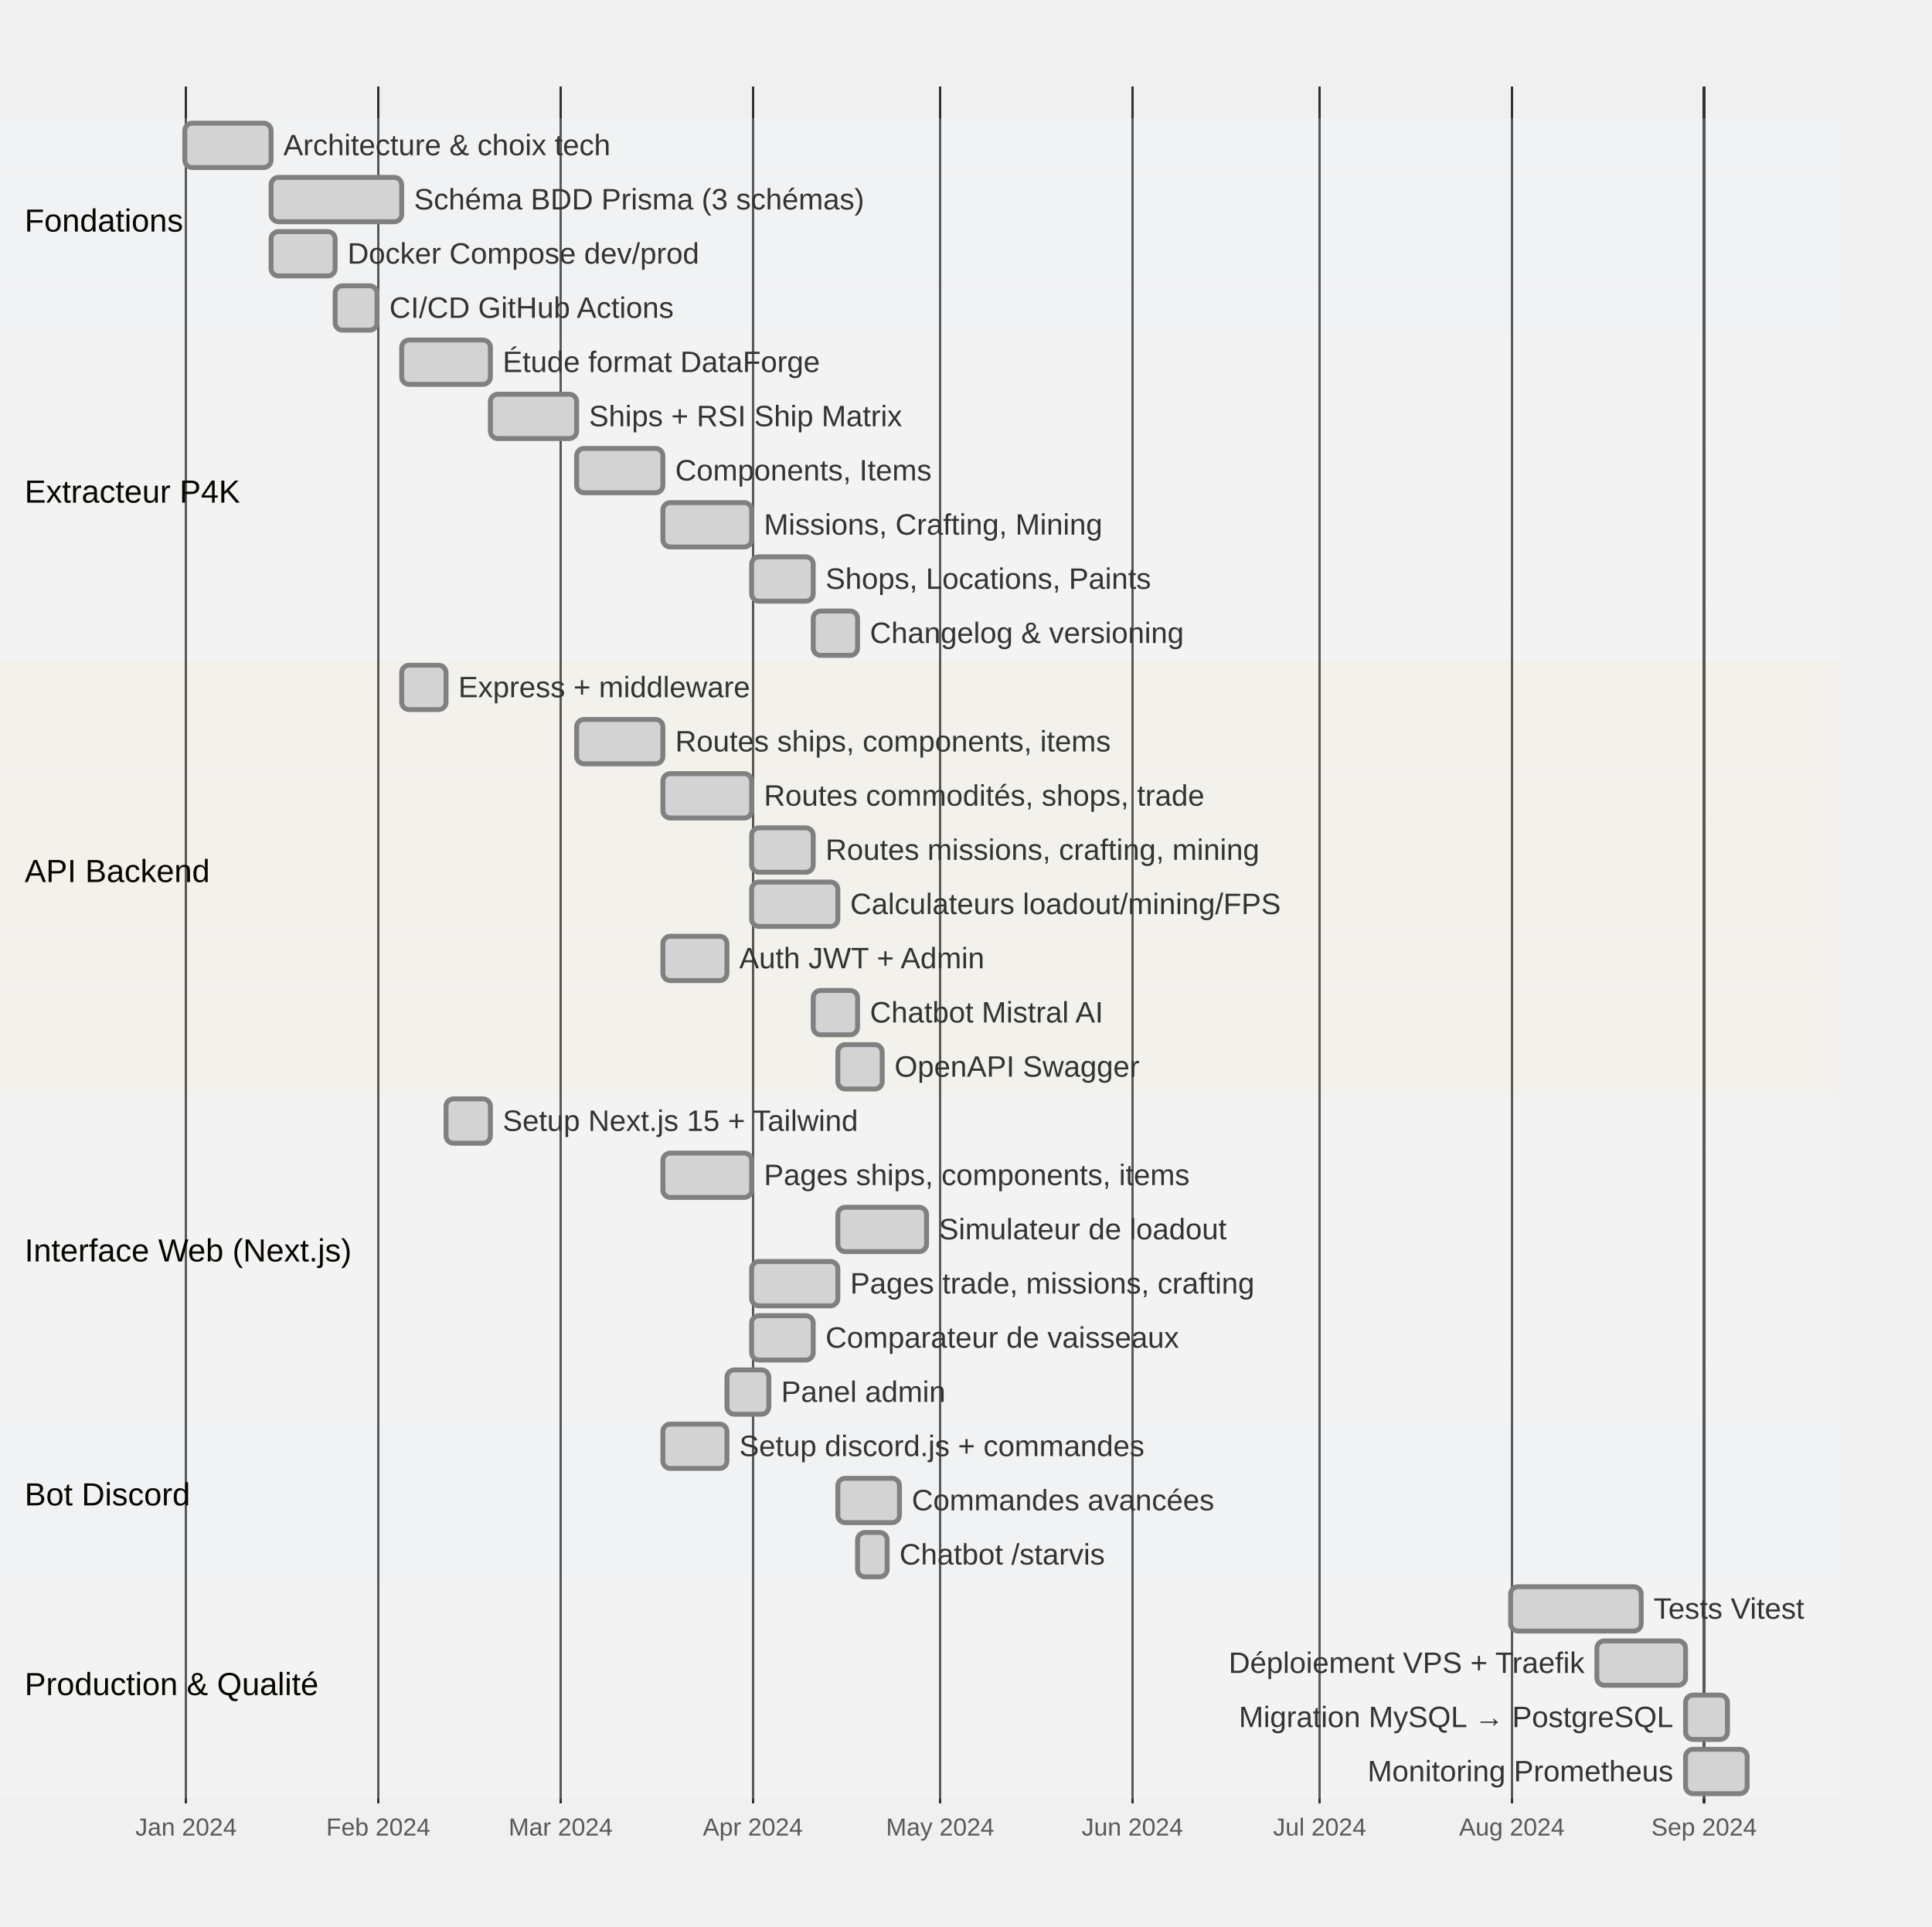
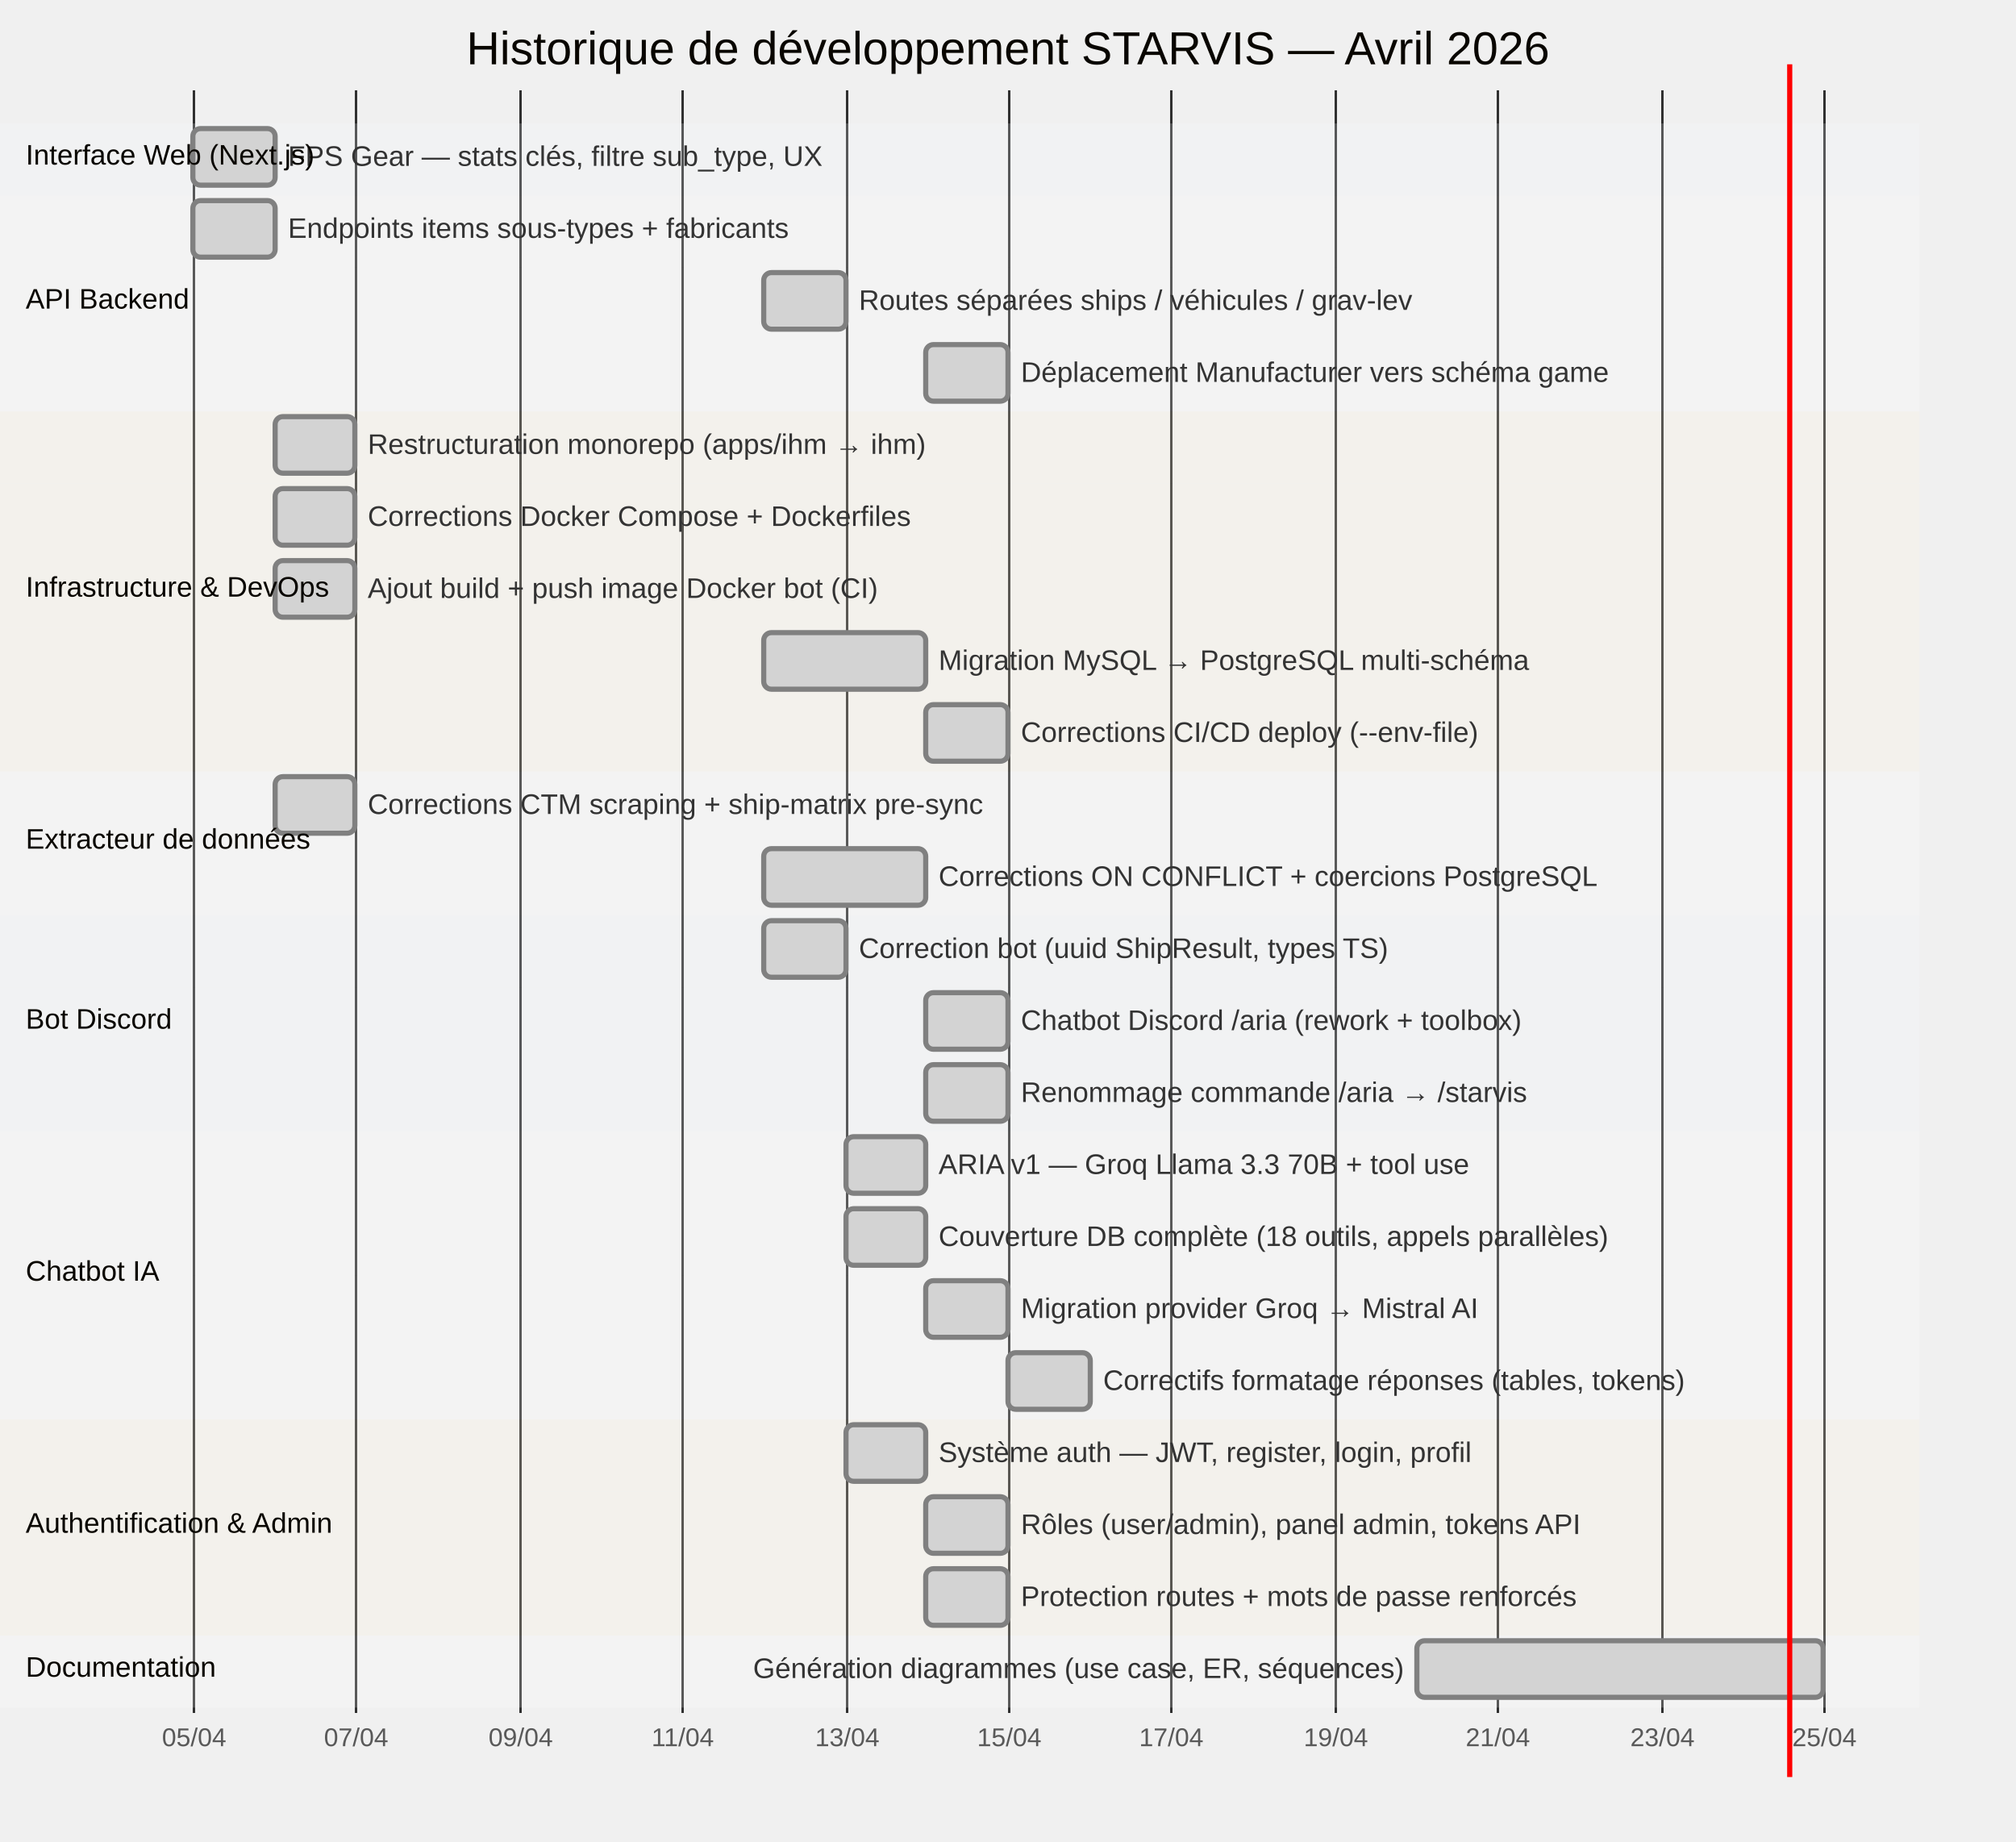
- <svg xmlns="http://www.w3.org/2000/svg" id="my-svg" width="100%" viewBox="0 0 784 782" style="max-width: 784px; background-color: rgb(255, 255, 255);" role="graphics-document document" aria-roledescription="gantt">
-   <style>#my-svg{font-family:Arial;font-size:12px;fill:#333;}@keyframes edge-animation-frame{from{stroke-dashoffset:0;}}@keyframes dash{to{stroke-dashoffset:0;}}#my-svg .edge-animation-slow{stroke-dasharray:9,5!important;stroke-dashoffset:900;animation:dash 50s linear infinite;stroke-linecap:round;}#my-svg .edge-animation-fast{stroke-dasharray:9,5!important;stroke-dashoffset:900;animation:dash 20s linear infinite;stroke-linecap:round;}#my-svg .error-icon{fill:hsl(220.588, 100%, 98.333%);}#my-svg .error-text{fill:rgb(8.5, 5.75, 0);stroke:rgb(8.5, 5.75, 0);}#my-svg .edge-thickness-normal{stroke-width:1px;}#my-svg .edge-thickness-thick{stroke-width:3.5px;}#my-svg .edge-pattern-solid{stroke-dasharray:0;}#my-svg .edge-thickness-invisible{stroke-width:0;fill:none;}#my-svg .edge-pattern-dashed{stroke-dasharray:3;}#my-svg .edge-pattern-dotted{stroke-dasharray:2;}#my-svg .marker{fill:#000000;stroke:#000000;}#my-svg .marker.cross{stroke:#000000;}#my-svg svg{font-family:Arial;font-size:12px;}#my-svg p{margin:0;}#my-svg .mermaid-main-font{font-family:Arial;}#my-svg .exclude-range{fill:#eeeeee;}#my-svg .section{stroke:none;opacity:0.2;}#my-svg .section0{fill:hsl(220.588, 100%, 98.333%);}#my-svg .section2{fill:#fff4dd;}#my-svg .section1,#my-svg .section3{fill:white;opacity:0.2;}#my-svg .sectionTitle0{fill:rgb(8.5, 5.75, 0);}#my-svg .sectionTitle1{fill:rgb(8.5, 5.75, 0);}#my-svg .sectionTitle2{fill:rgb(8.5, 5.75, 0);}#my-svg .sectionTitle3{fill:rgb(8.5, 5.75, 0);}#my-svg .sectionTitle{text-anchor:start;font-family:Arial;}#my-svg .grid .tick{stroke:lightgrey;opacity:0.8;shape-rendering:crispEdges;}#my-svg .grid .tick text{font-family:Arial;fill:#333;}#my-svg .grid path{stroke-width:0;}#my-svg .today{fill:none;stroke:red;stroke-width:2px;}#my-svg .task{stroke-width:2;}#my-svg .taskText{text-anchor:middle;font-family:Arial;}#my-svg .taskTextOutsideRight{fill:#333;text-anchor:start;font-family:Arial;}#my-svg .taskTextOutsideLeft{fill:#333;text-anchor:end;}#my-svg .task.clickable{cursor:pointer;}#my-svg .taskText.clickable{cursor:pointer;fill:#003163!important;font-weight:bold;}#my-svg .taskTextOutsideLeft.clickable{cursor:pointer;fill:#003163!important;font-weight:bold;}#my-svg .taskTextOutsideRight.clickable{cursor:pointer;fill:#003163!important;font-weight:bold;}#my-svg .taskText0,#my-svg .taskText1,#my-svg .taskText2,#my-svg .taskText3{fill:#333;}#my-svg .task0,#my-svg .task1,#my-svg .task2,#my-svg .task3{fill:#fff4dd;stroke:hsl(40.588, 60%, 83.333%);}#my-svg .taskTextOutside0,#my-svg .taskTextOutside2{fill:#333;}#my-svg .taskTextOutside1,#my-svg .taskTextOutside3{fill:#333;}#my-svg .active0,#my-svg .active1,#my-svg .active2,#my-svg .active3{fill:hsl(40.588, 100%, 100%);stroke:#fff4dd;}#my-svg .activeText0,#my-svg .activeText1,#my-svg .activeText2,#my-svg .activeText3{fill:#333!important;}#my-svg .done0,#my-svg .done1,#my-svg .done2,#my-svg .done3{stroke:grey;fill:lightgrey;stroke-width:2;}#my-svg .doneText0,#my-svg .doneText1,#my-svg .doneText2,#my-svg .doneText3{fill:#333!important;}#my-svg .doneText0.taskTextOutsideLeft,#my-svg .doneText0.taskTextOutsideRight,#my-svg .doneText1.taskTextOutsideLeft,#my-svg .doneText1.taskTextOutsideRight,#my-svg .doneText2.taskTextOutsideLeft,#my-svg .doneText2.taskTextOutsideRight,#my-svg .doneText3.taskTextOutsideLeft,#my-svg .doneText3.taskTextOutsideRight{fill:#333!important;}#my-svg .crit0,#my-svg .crit1,#my-svg .crit2,#my-svg .crit3{stroke:#ff8888;fill:red;stroke-width:2;}#my-svg .activeCrit0,#my-svg .activeCrit1,#my-svg .activeCrit2,#my-svg .activeCrit3{stroke:#ff8888;fill:hsl(40.588, 100%, 100%);stroke-width:2;}#my-svg .doneCrit0,#my-svg .doneCrit1,#my-svg .doneCrit2,#my-svg .doneCrit3{stroke:#ff8888;fill:lightgrey;stroke-width:2;cursor:pointer;shape-rendering:crispEdges;}#my-svg .milestone{transform:rotate(45deg) scale(0.8,0.8);}#my-svg .milestoneText{font-style:italic;}#my-svg .doneCritText0,#my-svg .doneCritText1,#my-svg .doneCritText2,#my-svg .doneCritText3{fill:#333!important;}#my-svg .doneCritText0.taskTextOutsideLeft,#my-svg .doneCritText0.taskTextOutsideRight,#my-svg .doneCritText1.taskTextOutsideLeft,#my-svg .doneCritText1.taskTextOutsideRight,#my-svg .doneCritText2.taskTextOutsideLeft,#my-svg .doneCritText2.taskTextOutsideRight,#my-svg .doneCritText3.taskTextOutsideLeft,#my-svg .doneCritText3.taskTextOutsideRight{fill:#333!important;}#my-svg .vert{stroke:navy;}#my-svg .vertText{font-size:15px;text-anchor:middle;fill:navy!important;}#my-svg .activeCritText0,#my-svg .activeCritText1,#my-svg .activeCritText2,#my-svg .activeCritText3{fill:#333!important;}#my-svg .titleText{text-anchor:middle;font-size:18px;fill:rgb(8.5, 5.75, 0);font-family:Arial;}#my-svg .node .neo-node{stroke:hsl(40.588, 60%, 83.333%);}#my-svg [data-look="neo"].node rect,#my-svg [data-look="neo"].cluster rect,#my-svg [data-look="neo"].node polygon{stroke:url(#my-svg-gradient);filter:drop-shadow( 1px 2px 2px rgba(185,185,185,1));}#my-svg [data-look="neo"].node path{stroke:url(#my-svg-gradient);stroke-width:1px;}#my-svg [data-look="neo"].node .outer-path{filter:drop-shadow( 1px 2px 2px rgba(185,185,185,1));}#my-svg [data-look="neo"].node .neo-line path{stroke:hsl(40.588, 60%, 83.333%);filter:none;}#my-svg [data-look="neo"].node circle{stroke:url(#my-svg-gradient);filter:drop-shadow( 1px 2px 2px rgba(185,185,185,1));}#my-svg [data-look="neo"].node circle .state-start{fill:#000000;}#my-svg [data-look="neo"].icon-shape .icon{fill:url(#my-svg-gradient);filter:drop-shadow( 1px 2px 2px rgba(185,185,185,1));}#my-svg [data-look="neo"].icon-shape .icon-neo path{stroke:url(#my-svg-gradient);filter:drop-shadow( 1px 2px 2px rgba(185,185,185,1));}#my-svg :root{--mermaid-font-family:"trebuchet ms",verdana,arial,sans-serif;}</style>
+ <svg xmlns="http://www.w3.org/2000/svg" id="my-svg" width="100%" viewBox="0 0 784 716" style="max-width: 784px; background-color: rgb(255, 255, 255);" role="graphics-document document" aria-roledescription="gantt">
+   <style>#my-svg{font-family:Arial;font-size:13px;fill:#333;}@keyframes edge-animation-frame{from{stroke-dashoffset:0;}}@keyframes dash{to{stroke-dashoffset:0;}}#my-svg .edge-animation-slow{stroke-dasharray:9,5!important;stroke-dashoffset:900;animation:dash 50s linear infinite;stroke-linecap:round;}#my-svg .edge-animation-fast{stroke-dasharray:9,5!important;stroke-dashoffset:900;animation:dash 20s linear infinite;stroke-linecap:round;}#my-svg .error-icon{fill:hsl(220.588, 100%, 98.333%);}#my-svg .error-text{fill:rgb(8.5, 5.75, 0);stroke:rgb(8.5, 5.75, 0);}#my-svg .edge-thickness-normal{stroke-width:1px;}#my-svg .edge-thickness-thick{stroke-width:3.5px;}#my-svg .edge-pattern-solid{stroke-dasharray:0;}#my-svg .edge-thickness-invisible{stroke-width:0;fill:none;}#my-svg .edge-pattern-dashed{stroke-dasharray:3;}#my-svg .edge-pattern-dotted{stroke-dasharray:2;}#my-svg .marker{fill:#000000;stroke:#000000;}#my-svg .marker.cross{stroke:#000000;}#my-svg svg{font-family:Arial;font-size:13px;}#my-svg p{margin:0;}#my-svg .mermaid-main-font{font-family:Arial;}#my-svg .exclude-range{fill:#eeeeee;}#my-svg .section{stroke:none;opacity:0.2;}#my-svg .section0{fill:hsl(220.588, 100%, 98.333%);}#my-svg .section2{fill:#fff4dd;}#my-svg .section1,#my-svg .section3{fill:white;opacity:0.2;}#my-svg .sectionTitle0{fill:rgb(8.5, 5.75, 0);}#my-svg .sectionTitle1{fill:rgb(8.5, 5.75, 0);}#my-svg .sectionTitle2{fill:rgb(8.5, 5.75, 0);}#my-svg .sectionTitle3{fill:rgb(8.5, 5.75, 0);}#my-svg .sectionTitle{text-anchor:start;font-family:Arial;}#my-svg .grid .tick{stroke:lightgrey;opacity:0.8;shape-rendering:crispEdges;}#my-svg .grid .tick text{font-family:Arial;fill:#333;}#my-svg .grid path{stroke-width:0;}#my-svg .today{fill:none;stroke:red;stroke-width:2px;}#my-svg .task{stroke-width:2;}#my-svg .taskText{text-anchor:middle;font-family:Arial;}#my-svg .taskTextOutsideRight{fill:#333;text-anchor:start;font-family:Arial;}#my-svg .taskTextOutsideLeft{fill:#333;text-anchor:end;}#my-svg .task.clickable{cursor:pointer;}#my-svg .taskText.clickable{cursor:pointer;fill:#003163!important;font-weight:bold;}#my-svg .taskTextOutsideLeft.clickable{cursor:pointer;fill:#003163!important;font-weight:bold;}#my-svg .taskTextOutsideRight.clickable{cursor:pointer;fill:#003163!important;font-weight:bold;}#my-svg .taskText0,#my-svg .taskText1,#my-svg .taskText2,#my-svg .taskText3{fill:#333;}#my-svg .task0,#my-svg .task1,#my-svg .task2,#my-svg .task3{fill:#fff4dd;stroke:hsl(40.588, 60%, 83.333%);}#my-svg .taskTextOutside0,#my-svg .taskTextOutside2{fill:#333;}#my-svg .taskTextOutside1,#my-svg .taskTextOutside3{fill:#333;}#my-svg .active0,#my-svg .active1,#my-svg .active2,#my-svg .active3{fill:hsl(40.588, 100%, 100%);stroke:#fff4dd;}#my-svg .activeText0,#my-svg .activeText1,#my-svg .activeText2,#my-svg .activeText3{fill:#333!important;}#my-svg .done0,#my-svg .done1,#my-svg .done2,#my-svg .done3{stroke:grey;fill:lightgrey;stroke-width:2;}#my-svg .doneText0,#my-svg .doneText1,#my-svg .doneText2,#my-svg .doneText3{fill:#333!important;}#my-svg .doneText0.taskTextOutsideLeft,#my-svg .doneText0.taskTextOutsideRight,#my-svg .doneText1.taskTextOutsideLeft,#my-svg .doneText1.taskTextOutsideRight,#my-svg .doneText2.taskTextOutsideLeft,#my-svg .doneText2.taskTextOutsideRight,#my-svg .doneText3.taskTextOutsideLeft,#my-svg .doneText3.taskTextOutsideRight{fill:#333!important;}#my-svg .crit0,#my-svg .crit1,#my-svg .crit2,#my-svg .crit3{stroke:#ff8888;fill:red;stroke-width:2;}#my-svg .activeCrit0,#my-svg .activeCrit1,#my-svg .activeCrit2,#my-svg .activeCrit3{stroke:#ff8888;fill:hsl(40.588, 100%, 100%);stroke-width:2;}#my-svg .doneCrit0,#my-svg .doneCrit1,#my-svg .doneCrit2,#my-svg .doneCrit3{stroke:#ff8888;fill:lightgrey;stroke-width:2;cursor:pointer;shape-rendering:crispEdges;}#my-svg .milestone{transform:rotate(45deg) scale(0.8,0.8);}#my-svg .milestoneText{font-style:italic;}#my-svg .doneCritText0,#my-svg .doneCritText1,#my-svg .doneCritText2,#my-svg .doneCritText3{fill:#333!important;}#my-svg .doneCritText0.taskTextOutsideLeft,#my-svg .doneCritText0.taskTextOutsideRight,#my-svg .doneCritText1.taskTextOutsideLeft,#my-svg .doneCritText1.taskTextOutsideRight,#my-svg .doneCritText2.taskTextOutsideLeft,#my-svg .doneCritText2.taskTextOutsideRight,#my-svg .doneCritText3.taskTextOutsideLeft,#my-svg .doneCritText3.taskTextOutsideRight{fill:#333!important;}#my-svg .vert{stroke:navy;}#my-svg .vertText{font-size:15px;text-anchor:middle;fill:navy!important;}#my-svg .activeCritText0,#my-svg .activeCritText1,#my-svg .activeCritText2,#my-svg .activeCritText3{fill:#333!important;}#my-svg .titleText{text-anchor:middle;font-size:18px;fill:rgb(8.5, 5.75, 0);font-family:Arial;}#my-svg .node .neo-node{stroke:hsl(40.588, 60%, 83.333%);}#my-svg [data-look="neo"].node rect,#my-svg [data-look="neo"].cluster rect,#my-svg [data-look="neo"].node polygon{stroke:url(#my-svg-gradient);filter:drop-shadow( 1px 2px 2px rgba(185,185,185,1));}#my-svg [data-look="neo"].node path{stroke:url(#my-svg-gradient);stroke-width:1px;}#my-svg [data-look="neo"].node .outer-path{filter:drop-shadow( 1px 2px 2px rgba(185,185,185,1));}#my-svg [data-look="neo"].node .neo-line path{stroke:hsl(40.588, 60%, 83.333%);filter:none;}#my-svg [data-look="neo"].node circle{stroke:url(#my-svg-gradient);filter:drop-shadow( 1px 2px 2px rgba(185,185,185,1));}#my-svg [data-look="neo"].node circle .state-start{fill:#000000;}#my-svg [data-look="neo"].icon-shape .icon{fill:url(#my-svg-gradient);filter:drop-shadow( 1px 2px 2px rgba(185,185,185,1));}#my-svg [data-look="neo"].icon-shape .icon-neo path{stroke:url(#my-svg-gradient);filter:drop-shadow( 1px 2px 2px rgba(185,185,185,1));}#my-svg :root{--mermaid-font-family:"trebuchet ms",verdana,arial,sans-serif;}</style>
  <g />
-   <g class="grid" transform="translate(75, 732)" fill="none" font-size="10" font-family="sans-serif" text-anchor="middle">
-     <path class="domain" stroke="currentColor" d="M0.5,-697V0.5H634.5V-697" />
+   <g class="grid" transform="translate(75, 666)" fill="none" font-size="10" font-family="sans-serif" text-anchor="middle">
+     <path class="domain" stroke="currentColor" d="M0.5,-631V0.5H634.5V-631" />
    <g class="tick" opacity="1" transform="translate(0.5,0)">
-       <line stroke="currentColor" y2="-697" />
-       <text fill="#000" y="3" dy="1em" stroke="none" font-size="10" style="text-anchor: middle;"> Jan 2024</text>
+       <line stroke="currentColor" y2="-631" />
+       <text fill="#000" y="3" dy="1em" stroke="none" font-size="10" style="text-anchor: middle;"> 05/04</text>
    </g>
-     <g class="tick" opacity="1" transform="translate(78.5,0)">
-       <line stroke="currentColor" y2="-697" />
-       <text fill="#000" y="3" dy="1em" stroke="none" font-size="10" style="text-anchor: middle;"> Feb 2024</text>
+     <g class="tick" opacity="1" transform="translate(63.5,0)">
+       <line stroke="currentColor" y2="-631" />
+       <text fill="#000" y="3" dy="1em" stroke="none" font-size="10" style="text-anchor: middle;"> 07/04</text>
    </g>
-     <g class="tick" opacity="1" transform="translate(152.5,0)">
-       <line stroke="currentColor" y2="-697" />
-       <text fill="#000" y="3" dy="1em" stroke="none" font-size="10" style="text-anchor: middle;"> Mar 2024</text>
+     <g class="tick" opacity="1" transform="translate(127.5,0)">
+       <line stroke="currentColor" y2="-631" />
+       <text fill="#000" y="3" dy="1em" stroke="none" font-size="10" style="text-anchor: middle;"> 09/04</text>
    </g>
-     <g class="tick" opacity="1" transform="translate(230.5,0)">
-       <line stroke="currentColor" y2="-697" />
-       <text fill="#000" y="3" dy="1em" stroke="none" font-size="10" style="text-anchor: middle;"> Apr 2024</text>
+     <g class="tick" opacity="1" transform="translate(190.5,0)">
+       <line stroke="currentColor" y2="-631" />
+       <text fill="#000" y="3" dy="1em" stroke="none" font-size="10" style="text-anchor: middle;"> 11/04</text>
    </g>
-     <g class="tick" opacity="1" transform="translate(306.5,0)">
-       <line stroke="currentColor" y2="-697" />
-       <text fill="#000" y="3" dy="1em" stroke="none" font-size="10" style="text-anchor: middle;"> May 2024</text>
+     <g class="tick" opacity="1" transform="translate(254.5,0)">
+       <line stroke="currentColor" y2="-631" />
+       <text fill="#000" y="3" dy="1em" stroke="none" font-size="10" style="text-anchor: middle;"> 13/04</text>
    </g>
-     <g class="tick" opacity="1" transform="translate(384.5,0)">
-       <line stroke="currentColor" y2="-697" />
-       <text fill="#000" y="3" dy="1em" stroke="none" font-size="10" style="text-anchor: middle;"> Jun 2024</text>
+     <g class="tick" opacity="1" transform="translate(317.5,0)">
+       <line stroke="currentColor" y2="-631" />
+       <text fill="#000" y="3" dy="1em" stroke="none" font-size="10" style="text-anchor: middle;"> 15/04</text>
    </g>
-     <g class="tick" opacity="1" transform="translate(460.5,0)">
-       <line stroke="currentColor" y2="-697" />
-       <text fill="#000" y="3" dy="1em" stroke="none" font-size="10" style="text-anchor: middle;"> Jul 2024</text>
+     <g class="tick" opacity="1" transform="translate(380.5,0)">
+       <line stroke="currentColor" y2="-631" />
+       <text fill="#000" y="3" dy="1em" stroke="none" font-size="10" style="text-anchor: middle;"> 17/04</text>
    </g>
-     <g class="tick" opacity="1" transform="translate(538.5,0)">
-       <line stroke="currentColor" y2="-697" />
-       <text fill="#000" y="3" dy="1em" stroke="none" font-size="10" style="text-anchor: middle;"> Aug 2024</text>
+     <g class="tick" opacity="1" transform="translate(444.5,0)">
+       <line stroke="currentColor" y2="-631" />
+       <text fill="#000" y="3" dy="1em" stroke="none" font-size="10" style="text-anchor: middle;"> 19/04</text>
    </g>
-     <g class="tick" opacity="1" transform="translate(616.5,0)">
-       <line stroke="currentColor" y2="-697" />
-       <text fill="#000" y="3" dy="1em" stroke="none" font-size="10" style="text-anchor: middle;"> Sep 2024</text>
+     <g class="tick" opacity="1" transform="translate(507.5,0)">
+       <line stroke="currentColor" y2="-631" />
+       <text fill="#000" y="3" dy="1em" stroke="none" font-size="10" style="text-anchor: middle;"> 21/04</text>
+     </g>
+     <g class="tick" opacity="1" transform="translate(571.5,0)">
+       <line stroke="currentColor" y2="-631" />
+       <text fill="#000" y="3" dy="1em" stroke="none" font-size="10" style="text-anchor: middle;"> 23/04</text>
+     </g>
+     <g class="tick" opacity="1" transform="translate(634.5,0)">
+       <line stroke="currentColor" y2="-631" />
+       <text fill="#000" y="3" dy="1em" stroke="none" font-size="10" style="text-anchor: middle;"> 25/04</text>
    </g>
  </g>
  <g>
-     <rect x="0" y="48" width="746.5" height="22" class="section section0" />
-     <rect x="0" y="70" width="746.5" height="22" class="section section0" />
-     <rect x="0" y="92" width="746.5" height="22" class="section section0" />
-     <rect x="0" y="114" width="746.5" height="22" class="section section0" />
-     <rect x="0" y="136" width="746.5" height="22" class="section section1" />
-     <rect x="0" y="268" width="746.5" height="22" class="section section2" />
-     <rect x="0" y="444" width="746.5" height="22" class="section section3" />
-     <rect x="0" y="158" width="746.5" height="22" class="section section1" />
-     <rect x="0" y="180" width="746.5" height="22" class="section section1" />
-     <rect x="0" y="290" width="746.5" height="22" class="section section2" />
-     <rect x="0" y="202" width="746.5" height="22" class="section section1" />
-     <rect x="0" y="312" width="746.5" height="22" class="section section2" />
-     <rect x="0" y="378" width="746.5" height="22" class="section section2" />
-     <rect x="0" y="466" width="746.5" height="22" class="section section3" />
-     <rect x="0" y="576" width="746.5" height="22" class="section section0" />
-     <rect x="0" y="554" width="746.5" height="22" class="section section3" />
-     <rect x="0" y="224" width="746.5" height="22" class="section section1" />
-     <rect x="0" y="334" width="746.5" height="22" class="section section2" />
-     <rect x="0" y="356" width="746.5" height="22" class="section section2" />
-     <rect x="0" y="510" width="746.5" height="22" class="section section3" />
-     <rect x="0" y="532" width="746.5" height="22" class="section section3" />
-     <rect x="0" y="246" width="746.5" height="22" class="section section1" />
-     <rect x="0" y="400" width="746.5" height="22" class="section section2" />
-     <rect x="0" y="422" width="746.5" height="22" class="section section2" />
-     <rect x="0" y="488" width="746.5" height="22" class="section section3" />
-     <rect x="0" y="598" width="746.5" height="22" class="section section0" />
-     <rect x="0" y="620" width="746.5" height="22" class="section section0" />
-     <rect x="0" y="642" width="746.5" height="22" class="section section1" />
-     <rect x="0" y="664" width="746.5" height="22" class="section section1" />
-     <rect x="0" y="686" width="746.5" height="22" class="section section1" />
-     <rect x="0" y="708" width="746.5" height="22" class="section section1" />
+     <rect x="0" y="48" width="746.5" height="28" class="section section0" />
+     <rect x="0" y="76" width="746.5" height="28" class="section section1" />
+     <rect x="0" y="160" width="746.5" height="28" class="section section2" />
+     <rect x="0" y="188" width="746.5" height="28" class="section section2" />
+     <rect x="0" y="216" width="746.5" height="28" class="section section2" />
+     <rect x="0" y="300" width="746.5" height="28" class="section section3" />
+     <rect x="0" y="104" width="746.5" height="28" class="section section1" />
+     <rect x="0" y="244" width="746.5" height="28" class="section section2" />
+     <rect x="0" y="328" width="746.5" height="28" class="section section3" />
+     <rect x="0" y="356" width="746.5" height="28" class="section section0" />
+     <rect x="0" y="440" width="746.5" height="28" class="section section1" />
+     <rect x="0" y="468" width="746.5" height="28" class="section section1" />
+     <rect x="0" y="552" width="746.5" height="28" class="section section2" />
+     <rect x="0" y="132" width="746.5" height="28" class="section section1" />
+     <rect x="0" y="272" width="746.5" height="28" class="section section2" />
+     <rect x="0" y="384" width="746.5" height="28" class="section section0" />
+     <rect x="0" y="412" width="746.5" height="28" class="section section0" />
+     <rect x="0" y="496" width="746.5" height="28" class="section section1" />
+     <rect x="0" y="580" width="746.5" height="28" class="section section2" />
+     <rect x="0" y="608" width="746.5" height="28" class="section section2" />
+     <rect x="0" y="524" width="746.5" height="28" class="section section1" />
+     <rect x="0" y="636" width="746.5" height="28" class="section section3" />
  </g>
  <g>
-     <rect id="my-svg-arch" rx="3" ry="3" x="75" y="50" width="35" height="18" transform-origin="92.5px 59px" class="task done0" />
-     <rect id="my-svg-db" rx="3" ry="3" x="110" y="72" width="53" height="18" transform-origin="136.5px 81px" class="task done0" />
-     <rect id="my-svg-docker" rx="3" ry="3" x="110" y="94" width="26" height="18" transform-origin="123px 103px" class="task done0" />
-     <rect id="my-svg-cicd" rx="3" ry="3" x="136" y="116" width="17" height="18" transform-origin="144.5px 125px" class="task done0" />
-     <rect id="my-svg-p4k" rx="3" ry="3" x="163" y="138" width="36" height="18" transform-origin="181px 147px" class="task done1" />
-     <rect id="my-svg-api1" rx="3" ry="3" x="163" y="270" width="18" height="18" transform-origin="172px 279px" class="task done2" />
-     <rect id="my-svg-ihm1" rx="3" ry="3" x="181" y="446" width="18" height="18" transform-origin="190px 455px" class="task done3" />
-     <rect id="my-svg-ext1" rx="3" ry="3" x="199" y="160" width="35" height="18" transform-origin="216.5px 169px" class="task done1" />
-     <rect id="my-svg-ext2" rx="3" ry="3" x="234" y="182" width="35" height="18" transform-origin="251.5px 191px" class="task done1" />
-     <rect id="my-svg-api2" rx="3" ry="3" x="234" y="292" width="35" height="18" transform-origin="251.5px 301px" class="task done2" />
-     <rect id="my-svg-ext3" rx="3" ry="3" x="269" y="204" width="36" height="18" transform-origin="287px 213px" class="task done1" />
-     <rect id="my-svg-api3" rx="3" ry="3" x="269" y="314" width="36" height="18" transform-origin="287px 323px" class="task done2" />
-     <rect id="my-svg-auth" rx="3" ry="3" x="269" y="380" width="26" height="18" transform-origin="282px 389px" class="task done2" />
-     <rect id="my-svg-ihm2" rx="3" ry="3" x="269" y="468" width="36" height="18" transform-origin="287px 477px" class="task done3" />
-     <rect id="my-svg-bot1" rx="3" ry="3" x="269" y="578" width="26" height="18" transform-origin="282px 587px" class="task done0" />
-     <rect id="my-svg-ihm6" rx="3" ry="3" x="295" y="556" width="17" height="18" transform-origin="303.5px 565px" class="task done3" />
-     <rect id="my-svg-ext4" rx="3" ry="3" x="305" y="226" width="25" height="18" transform-origin="317.5px 235px" class="task done1" />
-     <rect id="my-svg-api4" rx="3" ry="3" x="305" y="336" width="25" height="18" transform-origin="317.5px 345px" class="task done2" />
-     <rect id="my-svg-api5" rx="3" ry="3" x="305" y="358" width="35" height="18" transform-origin="322.5px 367px" class="task done2" />
-     <rect id="my-svg-ihm4" rx="3" ry="3" x="305" y="512" width="35" height="18" transform-origin="322.5px 521px" class="task done3" />
-     <rect id="my-svg-ihm5" rx="3" ry="3" x="305" y="534" width="25" height="18" transform-origin="317.5px 543px" class="task done3" />
-     <rect id="my-svg-chg" rx="3" ry="3" x="330" y="248" width="18" height="18" transform-origin="339px 257px" class="task done1" />
-     <rect id="my-svg-chat" rx="3" ry="3" x="330" y="402" width="18" height="18" transform-origin="339px 411px" class="task done2" />
-     <rect id="my-svg-swag" rx="3" ry="3" x="340" y="424" width="18" height="18" transform-origin="349px 433px" class="task done2" />
-     <rect id="my-svg-ihm3" rx="3" ry="3" x="340" y="490" width="36" height="18" transform-origin="358px 499px" class="task done3" />
-     <rect id="my-svg-bot2" rx="3" ry="3" x="340" y="600" width="25" height="18" transform-origin="352.5px 609px" class="task done0" />
-     <rect id="my-svg-bot3" rx="3" ry="3" x="348" y="622" width="12" height="18" transform-origin="354px 631px" class="task done0" />
-     <rect id="my-svg-tests" rx="3" ry="3" x="613" y="644" width="53" height="18" transform-origin="639.5px 653px" class="task done1" />
-     <rect id="my-svg-dep" rx="3" ry="3" x="648" y="666" width="36" height="18" transform-origin="666px 675px" class="task done1" />
-     <rect id="my-svg-mig" rx="3" ry="3" x="684" y="688" width="17" height="18" transform-origin="692.5px 697px" class="task done1" />
-     <rect id="my-svg-mon" rx="3" ry="3" x="684" y="710" width="25" height="18" transform-origin="696.5px 719px" class="task done1" />
-     <text id="my-svg-arch-text" font-size="12" x="115" y="63" class="taskTextOutsideRight taskTextOutside0  doneText0 width-132.734375">Architecture &amp; choix tech         </text>
-     <text id="my-svg-db-text" font-size="12" x="168" y="85" class="taskTextOutsideRight taskTextOutside0  doneText0 width-182.71875">Schéma BDD Prisma (3 schémas)     </text>
-     <text id="my-svg-docker-text" font-size="12" x="141" y="107" class="taskTextOutsideRight taskTextOutside0  doneText0 width-142.734375">Docker Compose dev/prod            </text>
-     <text id="my-svg-cicd-text" font-size="12" x="158" y="129" class="taskTextOutsideRight taskTextOutside0  doneText0 width-115.375">CI/CD GitHub Actions               </text>
-     <text id="my-svg-p4k-text" font-size="12" x="204" y="151" class="taskTextOutsideRight taskTextOutside1  doneText1 width-129.056640625">Étude format DataForge             </text>
-     <text id="my-svg-api1-text" font-size="12" x="186" y="283" class="taskTextOutsideRight taskTextOutside2  doneText2 width-118.708984375">Express + middleware               </text>
-     <text id="my-svg-ihm1-text" font-size="12" x="204" y="459" class="taskTextOutsideRight taskTextOutside3  doneText3 width-144.203125">Setup Next.js 15 + Tailwind        </text>
-     <text id="my-svg-ext1-text" font-size="12" x="239" y="173" class="taskTextOutsideRight taskTextOutside1  doneText1 width-127.0625">Ships + RSI Ship Matrix            </text>
-     <text id="my-svg-ext2-text" font-size="12" x="274" y="195" class="taskTextOutsideRight taskTextOutside1  doneText1 width-104.046875">Components, Items                  </text>
-     <text id="my-svg-api2-text" font-size="12" x="274" y="305" class="taskTextOutsideRight taskTextOutside2  doneText2 width-176.75">Routes ships, components, items    </text>
-     <text id="my-svg-ext3-text" font-size="12" x="310" y="217" class="taskTextOutsideRight taskTextOutside1  doneText1 width-137.390625">Missions, Crafting, Mining         </text>
-     <text id="my-svg-api3-text" font-size="12" x="310" y="327" class="taskTextOutsideRight taskTextOutside2  doneText2 width-179.078125">Routes commodités, shops, trade    </text>
-     <text id="my-svg-auth-text" font-size="12" x="300" y="393" class="taskTextOutsideRight taskTextOutside2  doneText2 width-99.5">Auth JWT + Admin                   </text>
-     <text id="my-svg-ihm2-text" font-size="12" x="310" y="481" class="taskTextOutsideRight taskTextOutside3  doneText3 width-172.765625">Pages ships, components, items     </text>
-     <text id="my-svg-bot1-text" font-size="12" x="300" y="591" class="taskTextOutsideRight taskTextOutside0  doneText0 width-164.421875">Setup discord.js + commandes       </text>
-     <text id="my-svg-ihm6-text" font-size="12" x="317" y="569" class="taskTextOutsideRight taskTextOutside3  doneText3 width-66.71875">Panel admin                        </text>
-     <text id="my-svg-ext4-text" font-size="12" x="335" y="239" class="taskTextOutsideRight taskTextOutside1  doneText1 width-132.09375">Shops, Locations, Paints           </text>
-     <text id="my-svg-api4-text" font-size="12" x="335" y="349" class="taskTextOutsideRight taskTextOutside2  doneText2 width-176.078125">Routes missions, crafting, mining  </text>
-     <text id="my-svg-api5-text" font-size="12" x="345" y="371" class="taskTextOutsideRight taskTextOutside2  doneText2 width-174.765625">Calculateurs loadout/mining/FPS    </text>
-     <text id="my-svg-ihm4-text" font-size="12" x="345" y="525" class="taskTextOutsideRight taskTextOutside3  doneText3 width-164.078125">Pages trade, missions, crafting    </text>
-     <text id="my-svg-ihm5-text" font-size="12" x="335" y="547" class="taskTextOutsideRight taskTextOutside3  doneText3 width-143.421875">Comparateur de vaisseaux           </text>
-     <text id="my-svg-chg-text" font-size="12" x="353" y="261" class="taskTextOutsideRight taskTextOutside1  doneText1 width-127.421875">Changelog &amp; versioning             </text>
-     <text id="my-svg-chat-text" font-size="12" x="353" y="415" class="taskTextOutsideRight taskTextOutside2  doneText2 width-94.71875">Chatbot Mistral AI                 </text>
-     <text id="my-svg-swag-text" font-size="12" x="363" y="437" class="taskTextOutsideRight taskTextOutside2  doneText2 width-99.40625">OpenAPI Swagger                    </text>
-     <text id="my-svg-ihm3-text" font-size="12" x="381" y="503" class="taskTextOutsideRight taskTextOutside3  doneText3 width-117.408203125">Simulateur de loadout              </text>
-     <text id="my-svg-bot2-text" font-size="12" x="370" y="613" class="taskTextOutsideRight taskTextOutside0  doneText0 width-122.734375">Commandes avancées                 </text>
-     <text id="my-svg-bot3-text" font-size="12" x="365" y="635" class="taskTextOutsideRight taskTextOutside0  doneText0 width-83.375">Chatbot /starvis                   </text>
-     <text id="my-svg-tests-text" font-size="12" x="671" y="657" class="taskTextOutsideRight taskTextOutside1  doneText1 width-61.802734375">Tests Vitest                       </text>
-     <text id="my-svg-dep-text" font-size="12" x="643" y="679" class="taskTextOutsideLeft taskTextOutside1  doneText1">Déploiement VPS + Traefik          </text>
-     <text id="my-svg-mig-text" font-size="12" x="679" y="701" class="taskTextOutsideLeft taskTextOutside1  doneText1">Migration MySQL → PostgreSQL       </text>
-     <text id="my-svg-mon-text" font-size="12" x="679" y="723" class="taskTextOutsideLeft taskTextOutside1  doneText1">Monitoring Prometheus              </text>
+     <rect id="my-svg-ihm1" rx="3" ry="3" x="75" y="50" width="32" height="22" transform-origin="91px 61px" class="task done0" />
+     <rect id="my-svg-api1" rx="3" ry="3" x="75" y="78" width="32" height="22" transform-origin="91px 89px" class="task done1" />
+     <rect id="my-svg-inf1" rx="3" ry="3" x="107" y="162" width="31" height="22" transform-origin="122.5px 173px" class="task done2" />
+     <rect id="my-svg-inf2" rx="3" ry="3" x="107" y="190" width="31" height="22" transform-origin="122.5px 201px" class="task done2" />
+     <rect id="my-svg-inf3" rx="3" ry="3" x="107" y="218" width="31" height="22" transform-origin="122.5px 229px" class="task done2" />
+     <rect id="my-svg-ext1" rx="3" ry="3" x="107" y="302" width="31" height="22" transform-origin="122.5px 313px" class="task done3" />
+     <rect id="my-svg-api2" rx="3" ry="3" x="297" y="106" width="32" height="22" transform-origin="313px 117px" class="task done1" />
+     <rect id="my-svg-inf4" rx="3" ry="3" x="297" y="246" width="63" height="22" transform-origin="328.5px 257px" class="task done2" />
+     <rect id="my-svg-ext2" rx="3" ry="3" x="297" y="330" width="63" height="22" transform-origin="328.5px 341px" class="task done3" />
+     <rect id="my-svg-bot1" rx="3" ry="3" x="297" y="358" width="32" height="22" transform-origin="313px 369px" class="task done0" />
+     <rect id="my-svg-cha1" rx="3" ry="3" x="329" y="442" width="31" height="22" transform-origin="344.5px 453px" class="task done1" />
+     <rect id="my-svg-cha2" rx="3" ry="3" x="329" y="470" width="31" height="22" transform-origin="344.5px 481px" class="task done1" />
+     <rect id="my-svg-aut1" rx="3" ry="3" x="329" y="554" width="31" height="22" transform-origin="344.5px 565px" class="task done2" />
+     <rect id="my-svg-api3" rx="3" ry="3" x="360" y="134" width="32" height="22" transform-origin="376px 145px" class="task done1" />
+     <rect id="my-svg-inf5" rx="3" ry="3" x="360" y="274" width="32" height="22" transform-origin="376px 285px" class="task done2" />
+     <rect id="my-svg-bot2" rx="3" ry="3" x="360" y="386" width="32" height="22" transform-origin="376px 397px" class="task done0" />
+     <rect id="my-svg-bot3" rx="3" ry="3" x="360" y="414" width="32" height="22" transform-origin="376px 425px" class="task done0" />
+     <rect id="my-svg-cha3" rx="3" ry="3" x="360" y="498" width="32" height="22" transform-origin="376px 509px" class="task done1" />
+     <rect id="my-svg-aut2" rx="3" ry="3" x="360" y="582" width="32" height="22" transform-origin="376px 593px" class="task done2" />
+     <rect id="my-svg-aut3" rx="3" ry="3" x="360" y="610" width="32" height="22" transform-origin="376px 621px" class="task done2" />
+     <rect id="my-svg-cha4" rx="3" ry="3" x="392" y="526" width="32" height="22" transform-origin="408px 537px" class="task done1" />
+     <rect id="my-svg-doc1" rx="3" ry="3" x="551" y="638" width="158" height="22" transform-origin="630px 649px" class="task done3" />
+     <text id="my-svg-ihm1-text" font-size="11" x="112" y="64.5" class="taskTextOutsideRight taskTextOutside0  doneText0 width-208.513671875">FPS Gear — stats clés, filtre sub_type, UX          </text>
+     <text id="my-svg-api1-text" font-size="11" x="112" y="92.5" class="taskTextOutsideRight taskTextOutside1  doneText1 width-195.234375">Endpoints items sous-types + fabricants              </text>
+     <text id="my-svg-inf1-text" font-size="11" x="143" y="176.5" class="taskTextOutsideRight taskTextOutside2  doneText2 width-217.03125">Restructuration monorepo (apps/ihm → ihm)            </text>
+     <text id="my-svg-inf2-text" font-size="11" x="143" y="204.5" class="taskTextOutsideRight taskTextOutside2  doneText2 width-211.712890625">Corrections Docker Compose + Dockerfiles             </text>
+     <text id="my-svg-inf3-text" font-size="11" x="143" y="232.5" class="taskTextOutsideRight taskTextOutside2  doneText2 width-198.40625">Ajout build + push image Docker bot (CI)             </text>
+     <text id="my-svg-ext1-text" font-size="11" x="143" y="316.5" class="taskTextOutsideRight taskTextOutside3  doneText3 width-239.814453125">Corrections CTM scraping + ship-matrix pre-sync     </text>
+     <text id="my-svg-api2-text" font-size="11" x="334" y="120.5" class="taskTextOutsideRight taskTextOutside1  doneText1 width-215.71435546875">Routes séparées ships / véhicules / grav-lev        </text>
+     <text id="my-svg-inf4-text" font-size="11" x="365" y="260.5" class="taskTextOutsideRight taskTextOutside2  doneText2 width-230.52880859375">Migration MySQL → PostgreSQL multi-schéma            </text>
+     <text id="my-svg-ext2-text" font-size="11" x="365" y="344.5" class="taskTextOutsideRight taskTextOutside3  doneText3 width-256.25">Corrections ON CONFLICT + coercions PostgreSQL       </text>
+     <text id="my-svg-bot1-text" font-size="11" x="334" y="372.5" class="taskTextOutsideRight taskTextOutside0  doneText0 width-205.84375">Correction bot (uuid ShipResult, types TS)           </text>
+     <text id="my-svg-cha1-text" font-size="11" x="365" y="456.5" class="taskTextOutsideRight taskTextOutside1  doneText1 width-206.375">ARIA v1 — Groq Llama 3.3 70B + tool use             </text>
+     <text id="my-svg-cha2-text" font-size="11" x="365" y="484.5" class="taskTextOutsideRight taskTextOutside1  doneText1 width-260.46875">Couverture DB complète (18 outils, appels parallèles)</text>
+     <text id="my-svg-aut1-text" font-size="11" x="365" y="568.5" class="taskTextOutsideRight taskTextOutside2  doneText2 width-207.25">Système auth — JWT, register, login, profil          </text>
+     <text id="my-svg-api3-text" font-size="11" x="397" y="148.5" class="taskTextOutsideRight taskTextOutside1  doneText1 width-228.671875">Déplacement Manufacturer vers schéma game            </text>
+     <text id="my-svg-inf5-text" font-size="11" x="397" y="288.5" class="taskTextOutsideRight taskTextOutside2  doneText2 width-177.890625">Corrections CI/CD deploy (--env-file)                </text>
+     <text id="my-svg-bot2-text" font-size="11" x="397" y="400.5" class="taskTextOutsideRight taskTextOutside0  doneText0 width-194.71875">Chatbot Discord /aria (rework + toolbox)             </text>
+     <text id="my-svg-bot3-text" font-size="11" x="397" y="428.5" class="taskTextOutsideRight taskTextOutside0  doneText0 width-197.3505859375">Renommage commande /aria → /starvis                  </text>
+     <text id="my-svg-cha3-text" font-size="11" x="397" y="512.5" class="taskTextOutsideRight taskTextOutside1  doneText1 width-177.890625">Migration provider Groq → Mistral AI                 </text>
+     <text id="my-svg-aut2-text" font-size="11" x="397" y="596.5" class="taskTextOutsideRight taskTextOutside2  doneText2 width-217.671875">Rôles (user/admin), panel admin, tokens API          </text>
+     <text id="my-svg-aut3-text" font-size="11" x="397" y="624.5" class="taskTextOutsideRight taskTextOutside2  doneText2 width-216.63818359375">Protection routes + mots de passe renforcés          </text>
+     <text id="my-svg-cha4-text" font-size="11" x="429" y="540.5" class="taskTextOutsideRight taskTextOutside1  doneText1 width-226.21875">Correctifs formatage réponses (tables, tokens)       </text>
+     <text id="my-svg-doc1-text" font-size="11" x="546" y="652.5" class="taskTextOutsideLeft taskTextOutside3  doneText3">Génération diagrammes (use case, ER, séquences)      </text>
  </g>
  <g>
-     <text dy="0em" x="10" y="94" font-size="13" class="sectionTitle sectionTitle0">
-       <tspan alignment-baseline="central" x="10">Fondations</tspan>
+     <text dy="0em" x="10" y="64" font-size="11" class="sectionTitle sectionTitle0">
+       <tspan alignment-baseline="central" x="10">Interface Web (Next.js)</tspan>
    </text>
-     <text dy="0em" x="10" y="204" font-size="13" class="sectionTitle sectionTitle1">
-       <tspan alignment-baseline="central" x="10">Extracteur P4K</tspan>
-     </text>
-     <text dy="0em" x="10" y="358" font-size="13" class="sectionTitle sectionTitle2">
+     <text dy="0em" x="10" y="120" font-size="11" class="sectionTitle sectionTitle1">
      <tspan alignment-baseline="central" x="10">API Backend</tspan>
    </text>
-     <text dy="0em" x="10" y="512" font-size="13" class="sectionTitle sectionTitle3">
-       <tspan alignment-baseline="central" x="10">Interface Web (Next.js)</tspan>
+     <text dy="0em" x="10" y="232" font-size="11" class="sectionTitle sectionTitle2">
+       <tspan alignment-baseline="central" x="10">Infrastructure &amp; DevOps</tspan>
    </text>
-     <text dy="0em" x="10" y="611" font-size="13" class="sectionTitle sectionTitle0">
+     <text dy="0em" x="10" y="330" font-size="11" class="sectionTitle sectionTitle3">
+       <tspan alignment-baseline="central" x="10">Extracteur de données</tspan>
+     </text>
+     <text dy="0em" x="10" y="400" font-size="11" class="sectionTitle sectionTitle0">
      <tspan alignment-baseline="central" x="10">Bot Discord</tspan>
    </text>
-     <text dy="0em" x="10" y="688" font-size="13" class="sectionTitle sectionTitle1">
-       <tspan alignment-baseline="central" x="10">Production &amp; Qualité</tspan>
+     <text dy="0em" x="10" y="498" font-size="11" class="sectionTitle sectionTitle1">
+       <tspan alignment-baseline="central" x="10">Chatbot IA</tspan>
+     </text>
+     <text dy="0em" x="10" y="596" font-size="11" class="sectionTitle sectionTitle2">
+       <tspan alignment-baseline="central" x="10">Authentification &amp; Admin</tspan>
+     </text>
+     <text dy="0em" x="10" y="652" font-size="11" class="sectionTitle sectionTitle3">
+       <tspan alignment-baseline="central" x="10">Documentation</tspan>
    </text>
  </g>
  <g class="today">
-     <line x1="2208" x2="2208" y1="25" y2="757" class="today" />
+     <line x1="696" x2="696" y1="25" y2="691" class="today" />
  </g>
-   <text x="392" y="25" class="titleText" />
+   <text x="392" y="25" class="titleText">Historique de développement STARVIS — Avril 2026</text>
</svg>
